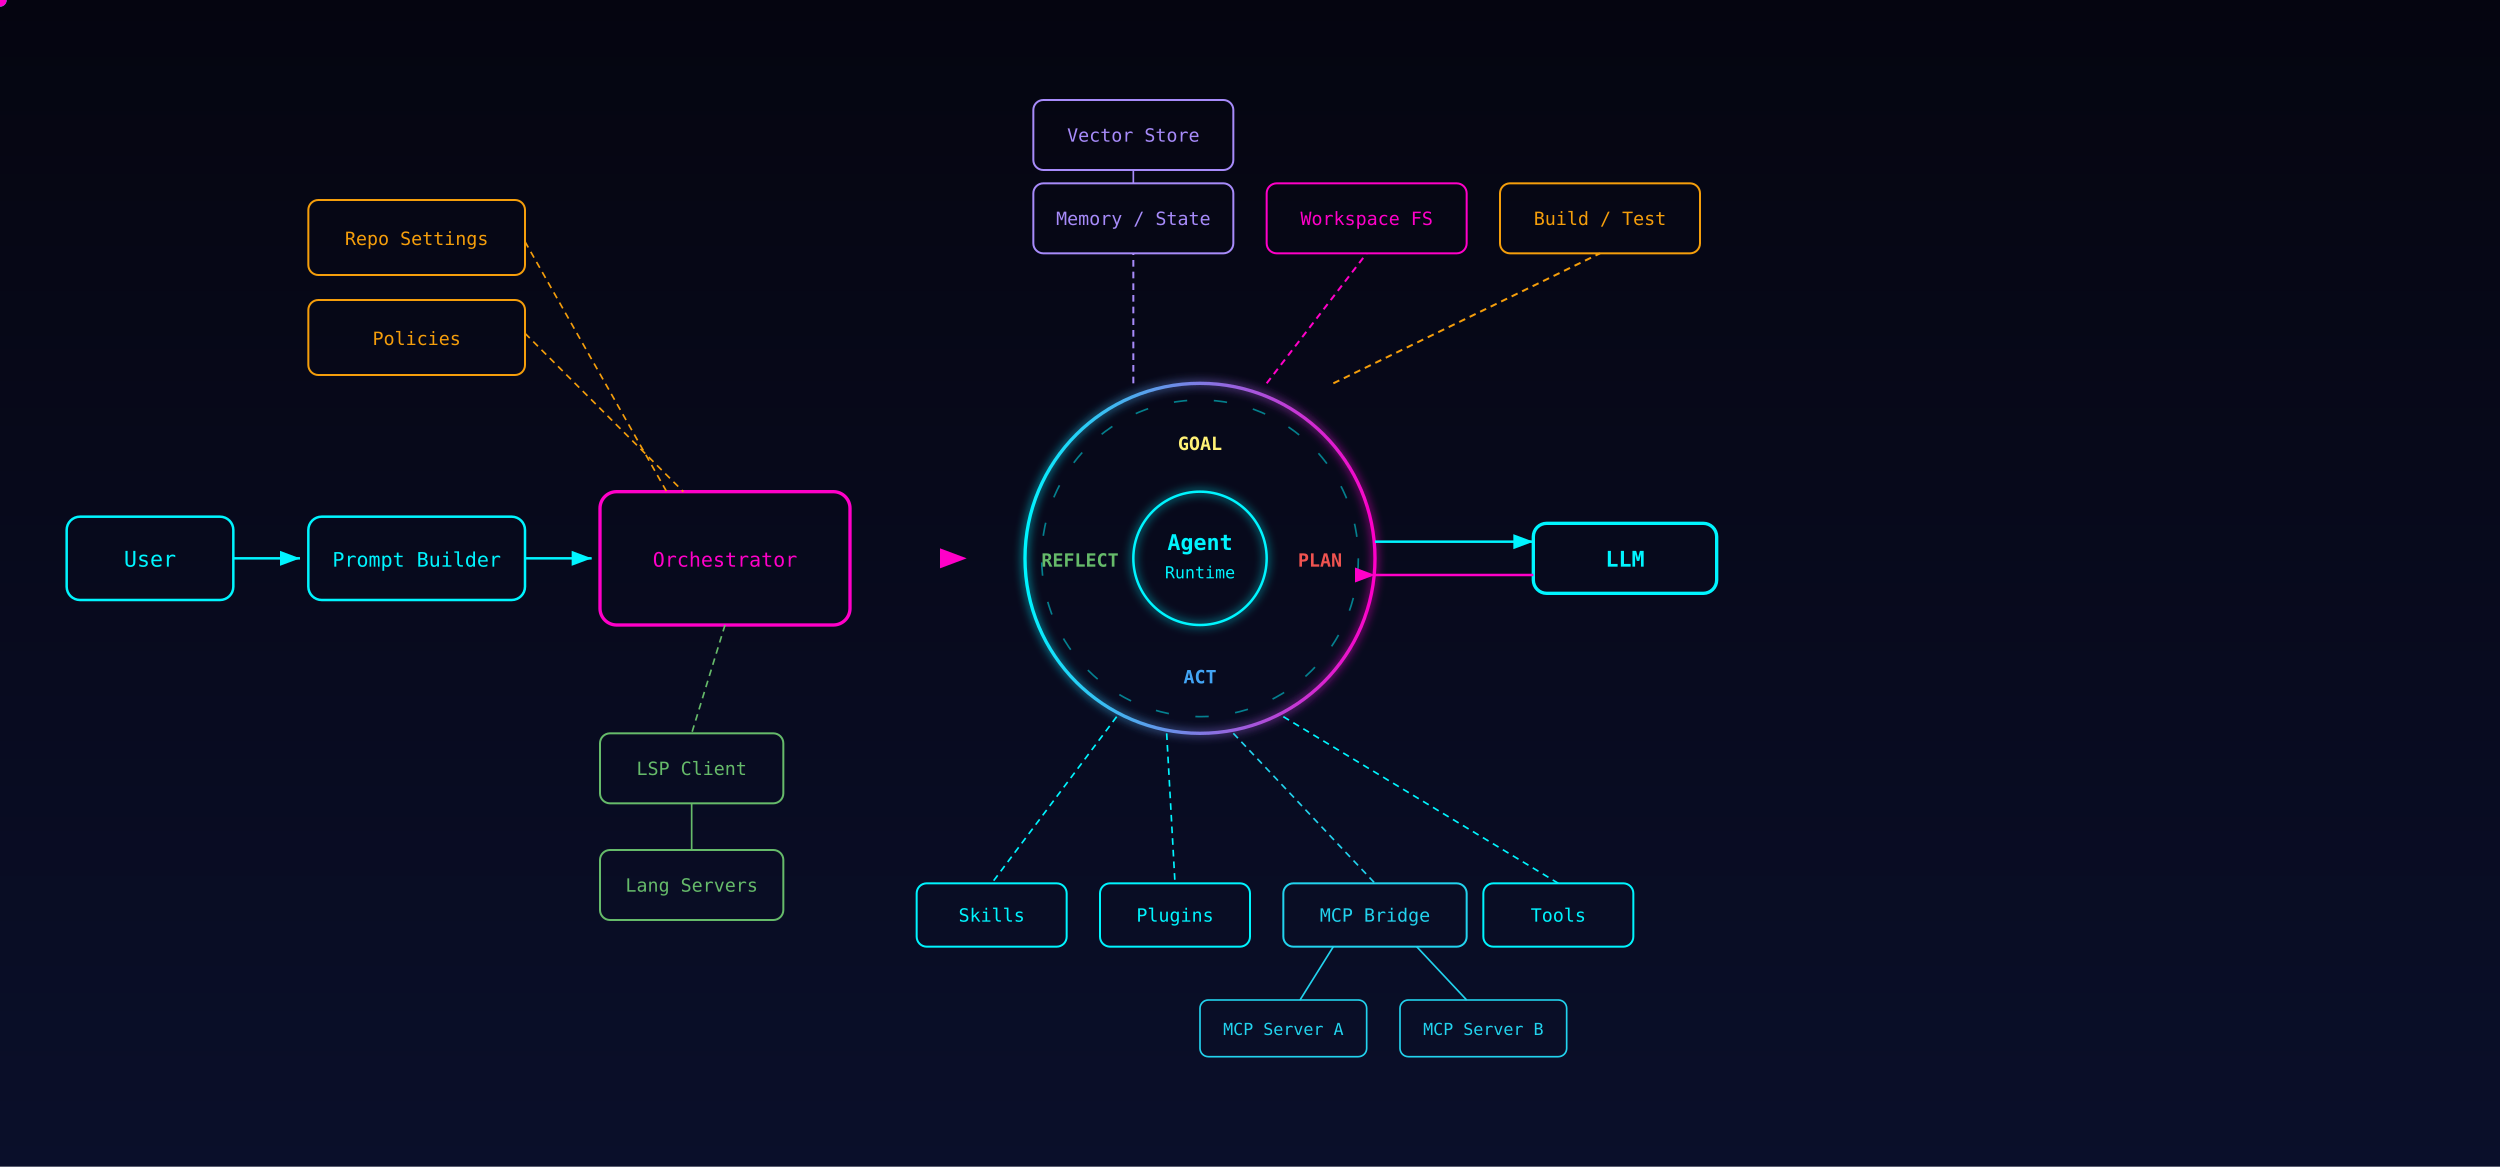
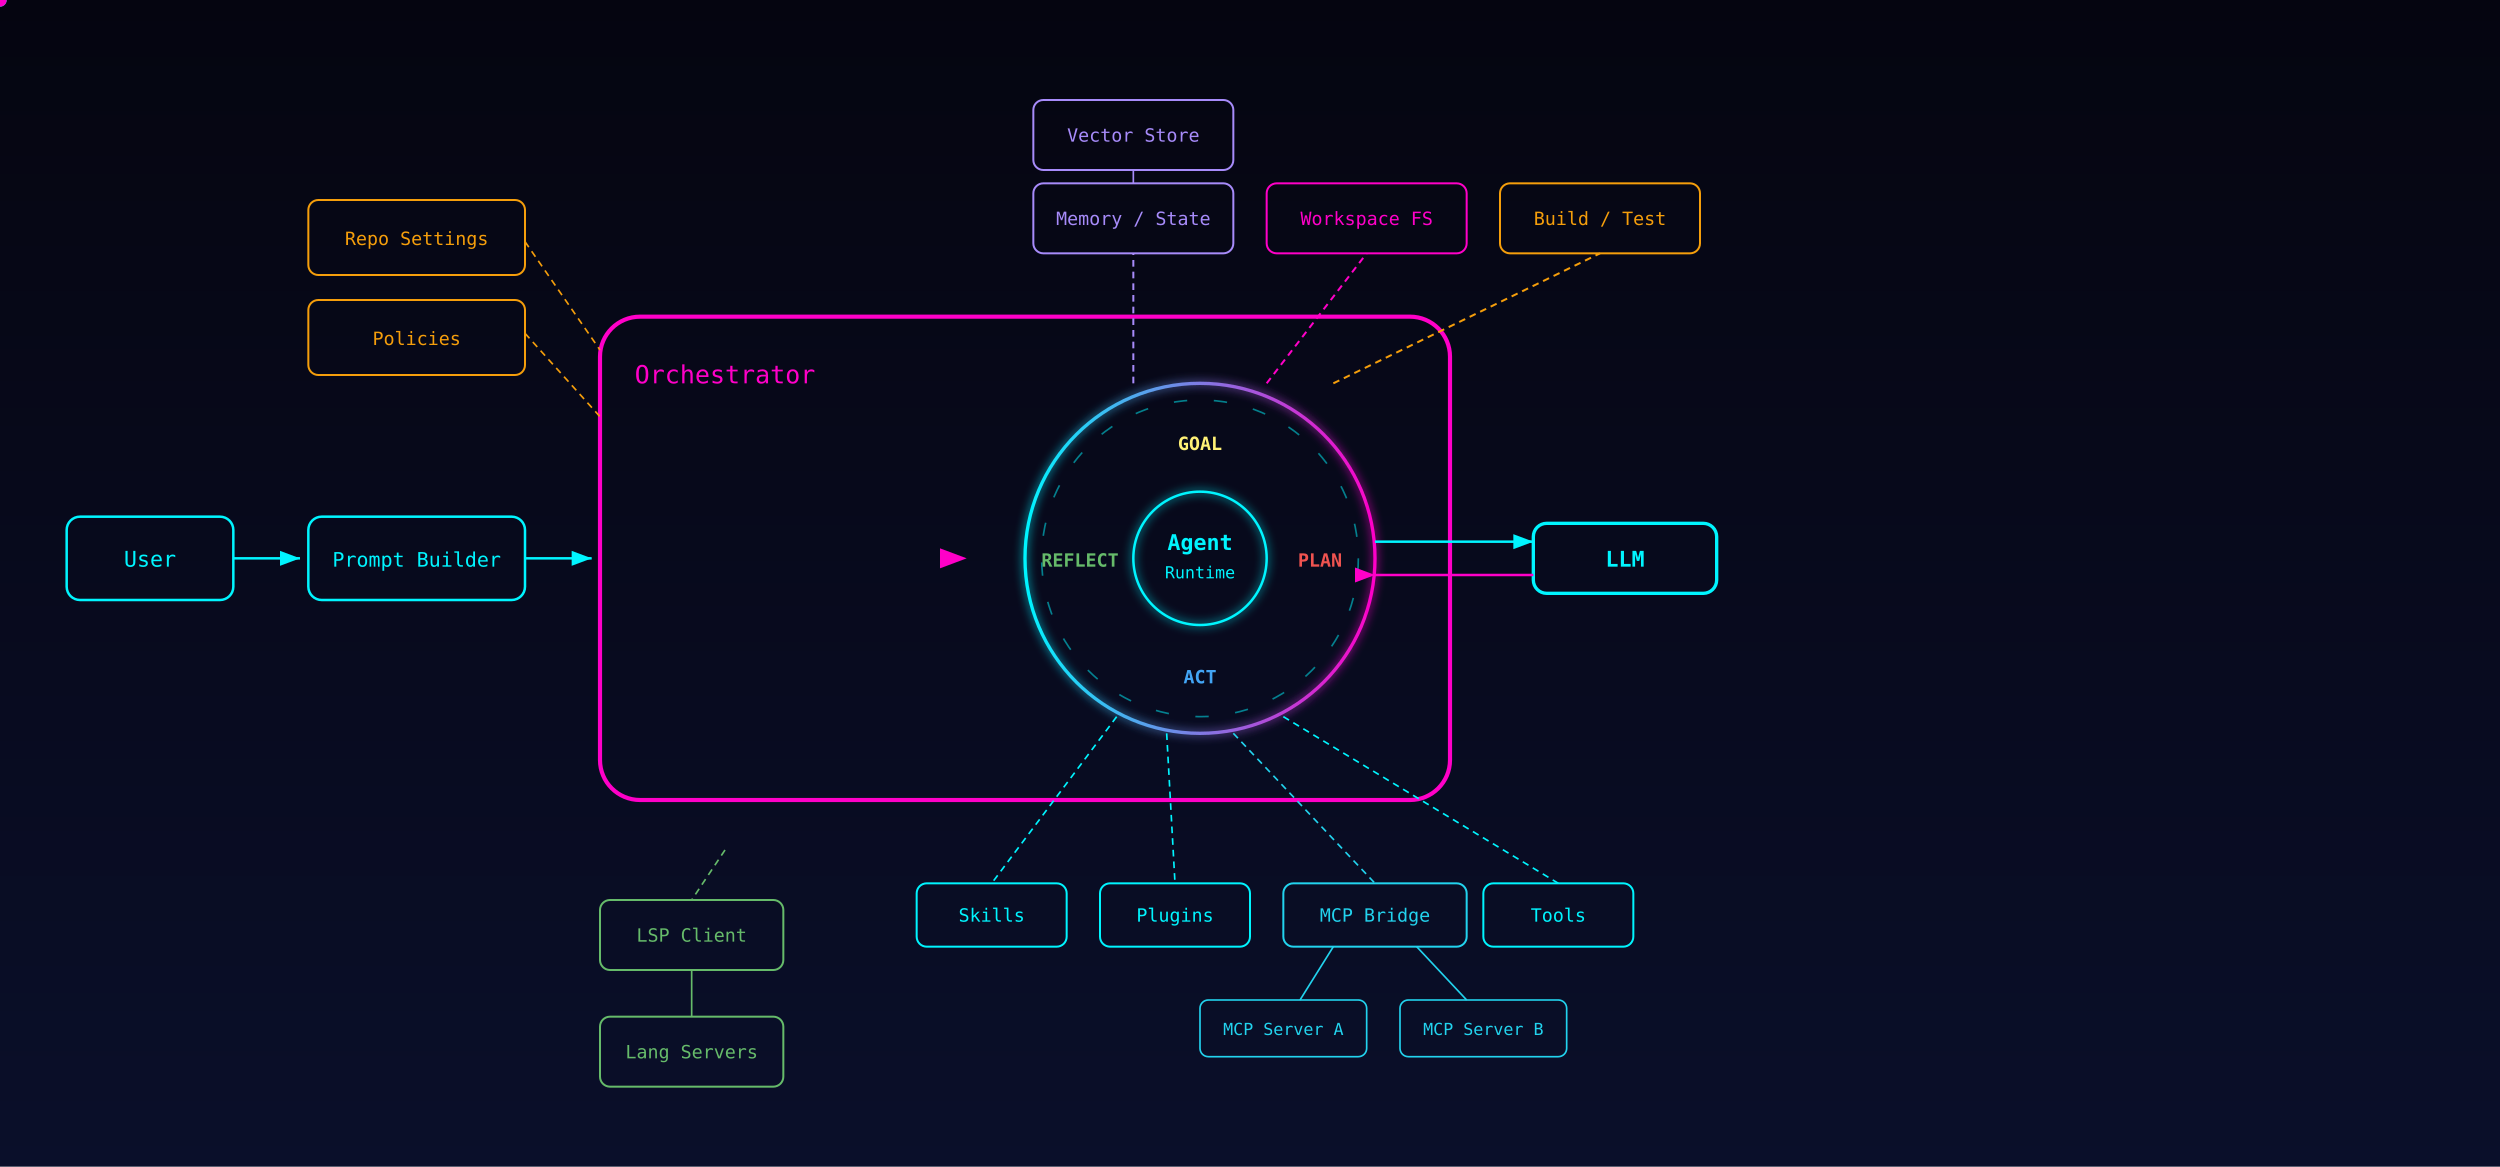
<svg xmlns="http://www.w3.org/2000/svg" width="1500" height="700" viewBox="0 0 1500 700">
  <defs>
    <linearGradient id="bg" x1="0" y1="0" x2="0" y2="1">
      <stop offset="0%" stop-color="#050510" />
      <stop offset="100%" stop-color="#0a0f2a" />
    </linearGradient>
    <filter id="glow">
      <feGaussianBlur stdDeviation="3" result="b" />
      <feMerge>
        <feMergeNode in="b" />
        <feMergeNode in="SourceGraphic" />
      </feMerge>
    </filter>
    <linearGradient id="flow" x1="0" x2="1">
      <stop offset="0%" stop-color="#00f5ff" />
      <stop offset="100%" stop-color="#ff00c8" />
    </linearGradient>
    <linearGradient id="flowBack" x1="1" x2="0">
      <stop offset="0%" stop-color="#00f5ff" />
      <stop offset="100%" stop-color="#ff00c8" />
    </linearGradient>
  </defs>
  <rect width="100%" height="100%" fill="url(#bg)" />
  <rect x="40" y="310" width="100" height="50" rx="8" stroke="#00f5ff" fill="none" stroke-width="1.5" />
  <text x="90" y="340" fill="#00f5ff" text-anchor="middle" font-family="monospace" font-size="13">User</text>
  <line x1="140" y1="335" x2="180" y2="335" stroke="#00f5ff" stroke-width="1.5" marker-end="url(#arrowCyan)" />
  <rect x="185" y="310" width="130" height="50" rx="8" stroke="#00f5ff" fill="none" stroke-width="1.5" />
  <text x="250" y="340" fill="#00f5ff" text-anchor="middle" font-family="monospace" font-size="12">Prompt Builder</text>
  <line x1="315" y1="335" x2="355" y2="335" stroke="#00f5ff" stroke-width="1.5" marker-end="url(#arrowCyan)" />
-   <rect x="360" y="295" width="150" height="80" rx="10" stroke="#ff00c8" fill="none" stroke-width="2" />
-   <text x="435" y="340" fill="#ff00c8" text-anchor="middle" font-family="monospace" font-size="12">Orchestrator</text>
+   <rect x="360" y="190" width="510" height="290" rx="24" stroke="#ff00c8" fill="none" stroke-width="2.5" />
+   <text x="435" y="230" fill="#ff00c8" text-anchor="middle" font-family="monospace" font-size="15">Orchestrator</text>
  <rect x="185" y="120" width="130" height="45" rx="6" stroke="#f59e0b" fill="none" stroke-width="1.2" />
  <text x="250" y="147" fill="#f59e0b" text-anchor="middle" font-family="monospace" font-size="11">Repo Settings</text>
  <rect x="185" y="180" width="130" height="45" rx="6" stroke="#f59e0b" fill="none" stroke-width="1.2" />
  <text x="250" y="207" fill="#f59e0b" text-anchor="middle" font-family="monospace" font-size="11">Policies</text>
-   <line x1="315" y1="145" x2="400" y2="295" stroke="#f59e0b" stroke-width="1" stroke-dasharray="4 3" />
-   <line x1="315" y1="200" x2="410" y2="295" stroke="#f59e0b" stroke-width="1" stroke-dasharray="4 3" />
-   <rect x="360" y="440" width="110" height="42" rx="6" stroke="#66BB6A" fill="none" stroke-width="1.2" />
-   <text x="415" y="465" fill="#66BB6A" text-anchor="middle" font-family="monospace" font-size="11">LSP Client</text>
-   <rect x="360" y="510" width="110" height="42" rx="6" stroke="#66BB6A" fill="none" stroke-width="1.2" />
-   <text x="415" y="535" fill="#66BB6A" text-anchor="middle" font-family="monospace" font-size="11">Lang Servers</text>
-   <line x1="435" y1="375" x2="415" y2="440" stroke="#66BB6A" stroke-width="1" stroke-dasharray="4 3" />
-   <line x1="415" y1="482" x2="415" y2="510" stroke="#66BB6A" stroke-width="1" />
+   <line x1="315" y1="145" x2="360" y2="210" stroke="#f59e0b" stroke-width="1" stroke-dasharray="4 3" />
+   <line x1="315" y1="200" x2="360" y2="250" stroke="#f59e0b" stroke-width="1" stroke-dasharray="4 3" />
+   <rect x="360" y="540" width="110" height="42" rx="6" stroke="#66BB6A" fill="none" stroke-width="1.2" />
+   <text x="415" y="565" fill="#66BB6A" text-anchor="middle" font-family="monospace" font-size="11">LSP Client</text>
+   <rect x="360" y="610" width="110" height="42" rx="6" stroke="#66BB6A" fill="none" stroke-width="1.2" />
+   <text x="415" y="635" fill="#66BB6A" text-anchor="middle" font-family="monospace" font-size="11">Lang Servers</text>
+   <line x1="435" y1="510" x2="415" y2="540" stroke="#66BB6A" stroke-width="1" stroke-dasharray="4 3" />
+   <line x1="415" y1="582" x2="415" y2="610" stroke="#66BB6A" stroke-width="1" />
  <line x1="510" y1="335" x2="580" y2="335" stroke="url(#flow)" stroke-width="2" marker-end="url(#arrowPink)" />
  <g transform="translate(720,335)">
    <circle r="105" stroke="url(#flow)" stroke-width="2" fill="none" filter="url(#glow)" />
    <circle r="95" stroke="#00f5ff" stroke-dasharray="8 16" fill="none" opacity="0.5">
      <animateTransform attributeName="transform" type="rotate" from="0" to="360" dur="10s" repeatCount="indefinite" />
    </circle>
    <text x="0" y="-65" text-anchor="middle" fill="#FFF176" font-family="monospace" font-size="11" font-weight="bold">GOAL</text>
    <text x="72" y="5" text-anchor="middle" fill="#EF5350" font-family="monospace" font-size="11" font-weight="bold">PLAN</text>
    <text x="0" y="75" text-anchor="middle" fill="#42A5F5" font-family="monospace" font-size="11" font-weight="bold">ACT</text>
    <text x="-72" y="5" text-anchor="middle" fill="#66BB6A" font-family="monospace" font-size="11" font-weight="bold">REFLECT</text>
    <circle r="40" stroke="#00f5ff" fill="none" stroke-width="1.5" filter="url(#glow)">
      <animate attributeName="r" values="40;44;40" dur="2.5s" repeatCount="indefinite" />
    </circle>
    <text text-anchor="middle" y="-5" fill="#00f5ff" font-family="monospace" font-size="13" font-weight="bold">Agent</text>
    <text text-anchor="middle" y="12" fill="#00f5ff" font-family="monospace" font-size="10">Runtime</text>
  </g>
  <rect x="620" y="110" width="120" height="42" rx="6" stroke="#a78bfa" fill="none" stroke-width="1.2" />
  <text x="680" y="135" fill="#a78bfa" text-anchor="middle" font-family="monospace" font-size="11">Memory / State</text>
  <rect x="620" y="60" width="120" height="42" rx="6" stroke="#a78bfa" fill="none" stroke-width="1.2" />
  <text x="680" y="85" fill="#a78bfa" text-anchor="middle" font-family="monospace" font-size="11">Vector Store</text>
  <line x1="680" y1="230" x2="680" y2="152" stroke="#a78bfa" stroke-width="1.2" stroke-dasharray="4 3" />
  <line x1="680" y1="110" x2="680" y2="102" stroke="#a78bfa" stroke-width="1" />
  <rect x="760" y="110" width="120" height="42" rx="6" stroke="#ff00c8" fill="none" stroke-width="1.2" />
  <text x="820" y="135" fill="#ff00c8" text-anchor="middle" font-family="monospace" font-size="11">Workspace FS</text>
  <line x1="760" y1="230" x2="820" y2="152" stroke="#ff00c8" stroke-width="1.2" stroke-dasharray="4 3" />
  <rect x="900" y="110" width="120" height="42" rx="6" stroke="#f59e0b" fill="none" stroke-width="1.2" />
  <text x="960" y="135" fill="#f59e0b" text-anchor="middle" font-family="monospace" font-size="11">Build / Test</text>
  <line x1="800" y1="230" x2="960" y2="152" stroke="#f59e0b" stroke-width="1.2" stroke-dasharray="4 3" />
  <rect x="920" y="314" width="110" height="42" rx="8" stroke="#00f5ff" fill="none" stroke-width="2" />
  <text x="975" y="340" fill="#00f5ff" text-anchor="middle" font-family="monospace" font-size="13" font-weight="bold">LLM</text>
  <line x1="825" y1="325" x2="920" y2="325" stroke="#00f5ff" stroke-width="1.5" marker-end="url(#arrowCyan)" />
  <line x1="920" y1="345" x2="825" y2="345" stroke="#ff00c8" stroke-width="1.5" marker-end="url(#arrowPink2)" />
  <rect x="550" y="530" width="90" height="38" rx="6" stroke="#00f5ff" fill="none" stroke-width="1.2" />
  <text x="595" y="553" fill="#00f5ff" text-anchor="middle" font-family="monospace" font-size="11">Skills</text>
  <rect x="660" y="530" width="90" height="38" rx="6" stroke="#00f5ff" fill="none" stroke-width="1.2" />
  <text x="705" y="553" fill="#00f5ff" text-anchor="middle" font-family="monospace" font-size="11">Plugins</text>
  <rect x="770" y="530" width="110" height="38" rx="6" stroke="#22d3ee" fill="none" stroke-width="1.2" />
  <text x="825" y="553" fill="#22d3ee" text-anchor="middle" font-family="monospace" font-size="11">MCP Bridge</text>
  <rect x="890" y="530" width="90" height="38" rx="6" stroke="#00f5ff" fill="none" stroke-width="1.2" />
  <text x="935" y="553" fill="#00f5ff" text-anchor="middle" font-family="monospace" font-size="11">Tools</text>
  <rect x="720" y="600" width="100" height="34" rx="5" stroke="#22d3ee" fill="none" stroke-width="1" />
  <text x="770" y="621" fill="#22d3ee" text-anchor="middle" font-family="monospace" font-size="10">MCP Server A</text>
  <rect x="840" y="600" width="100" height="34" rx="5" stroke="#22d3ee" fill="none" stroke-width="1" />
  <text x="890" y="621" fill="#22d3ee" text-anchor="middle" font-family="monospace" font-size="10">MCP Server B</text>
  <line x1="670" y1="430" x2="595" y2="530" stroke="#00f5ff" stroke-width="1" stroke-dasharray="4 3" />
  <line x1="700" y1="440" x2="705" y2="530" stroke="#00f5ff" stroke-width="1" stroke-dasharray="4 3" />
  <line x1="740" y1="440" x2="825" y2="530" stroke="#22d3ee" stroke-width="1" stroke-dasharray="4 3" />
  <line x1="770" y1="430" x2="935" y2="530" stroke="#00f5ff" stroke-width="1" stroke-dasharray="4 3" />
  <line x1="800" y1="568" x2="780" y2="600" stroke="#22d3ee" stroke-width="1" />
  <line x1="850" y1="568" x2="880" y2="600" stroke="#22d3ee" stroke-width="1" />
  <path id="mainFlow" d="M90,335 L185,335 L360,335 L580,335 L720,335" fill="none" stroke="none" />
  <circle r="4" fill="#00f5ff">
    <animateMotion dur="3s" repeatCount="indefinite">
      <mpath href="#mainFlow" />
    </animateMotion>
  </circle>
  <path id="loopPath" d="M720,230 A105,105 0 1 1 719,230" fill="none" stroke="none" />
  <circle r="4" fill="#ff00c8">
    <animateMotion dur="4s" repeatCount="indefinite">
      <mpath href="#loopPath" />
    </animateMotion>
  </circle>
  <defs>
    <marker id="arrowCyan" markerWidth="8" markerHeight="6" refX="8" refY="3" orient="auto">
      <polygon points="0,0 8,3 0,6" fill="#00f5ff" />
    </marker>
    <marker id="arrowPink" markerWidth="8" markerHeight="6" refX="8" refY="3" orient="auto">
      <polygon points="0,0 8,3 0,6" fill="#ff00c8" />
    </marker>
    <marker id="arrowPink2" markerWidth="8" markerHeight="6" refX="0" refY="3" orient="auto">
      <polygon points="8,0 0,3 8,6" fill="#ff00c8" />
    </marker>
  </defs>
</svg>
